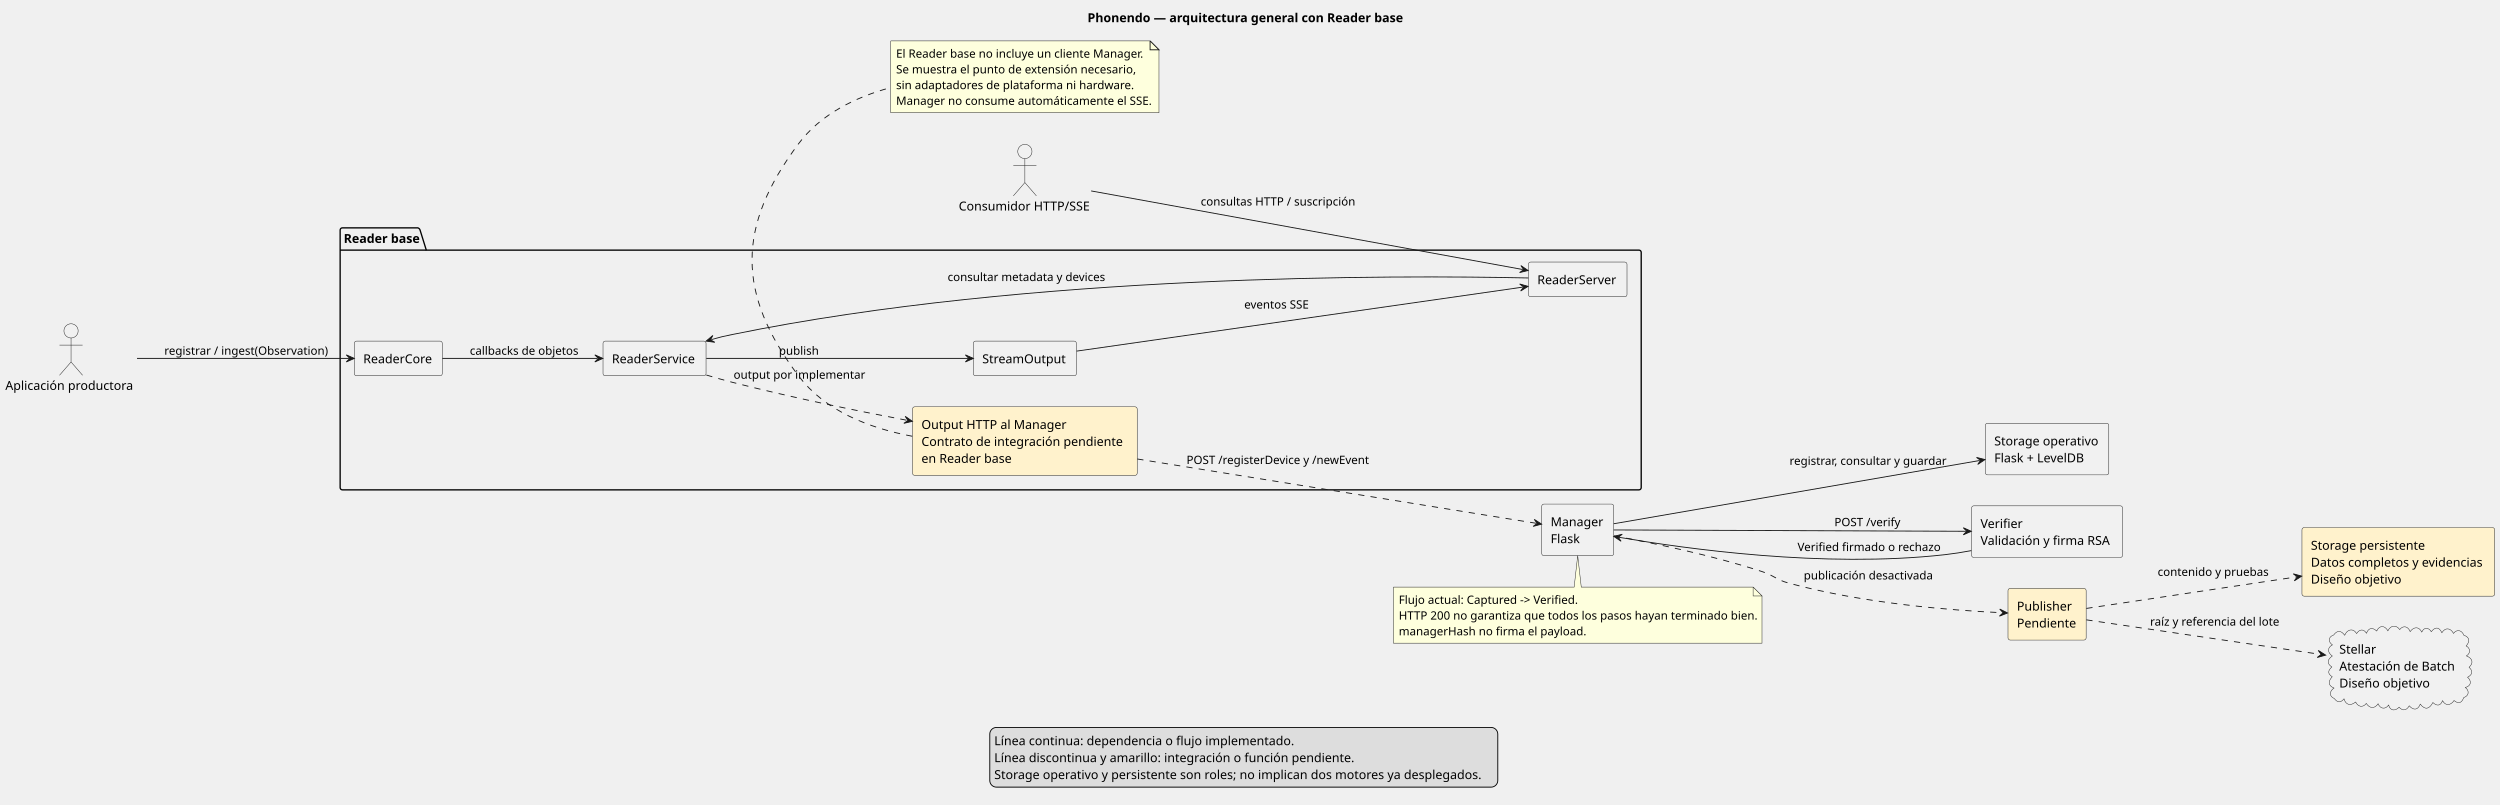
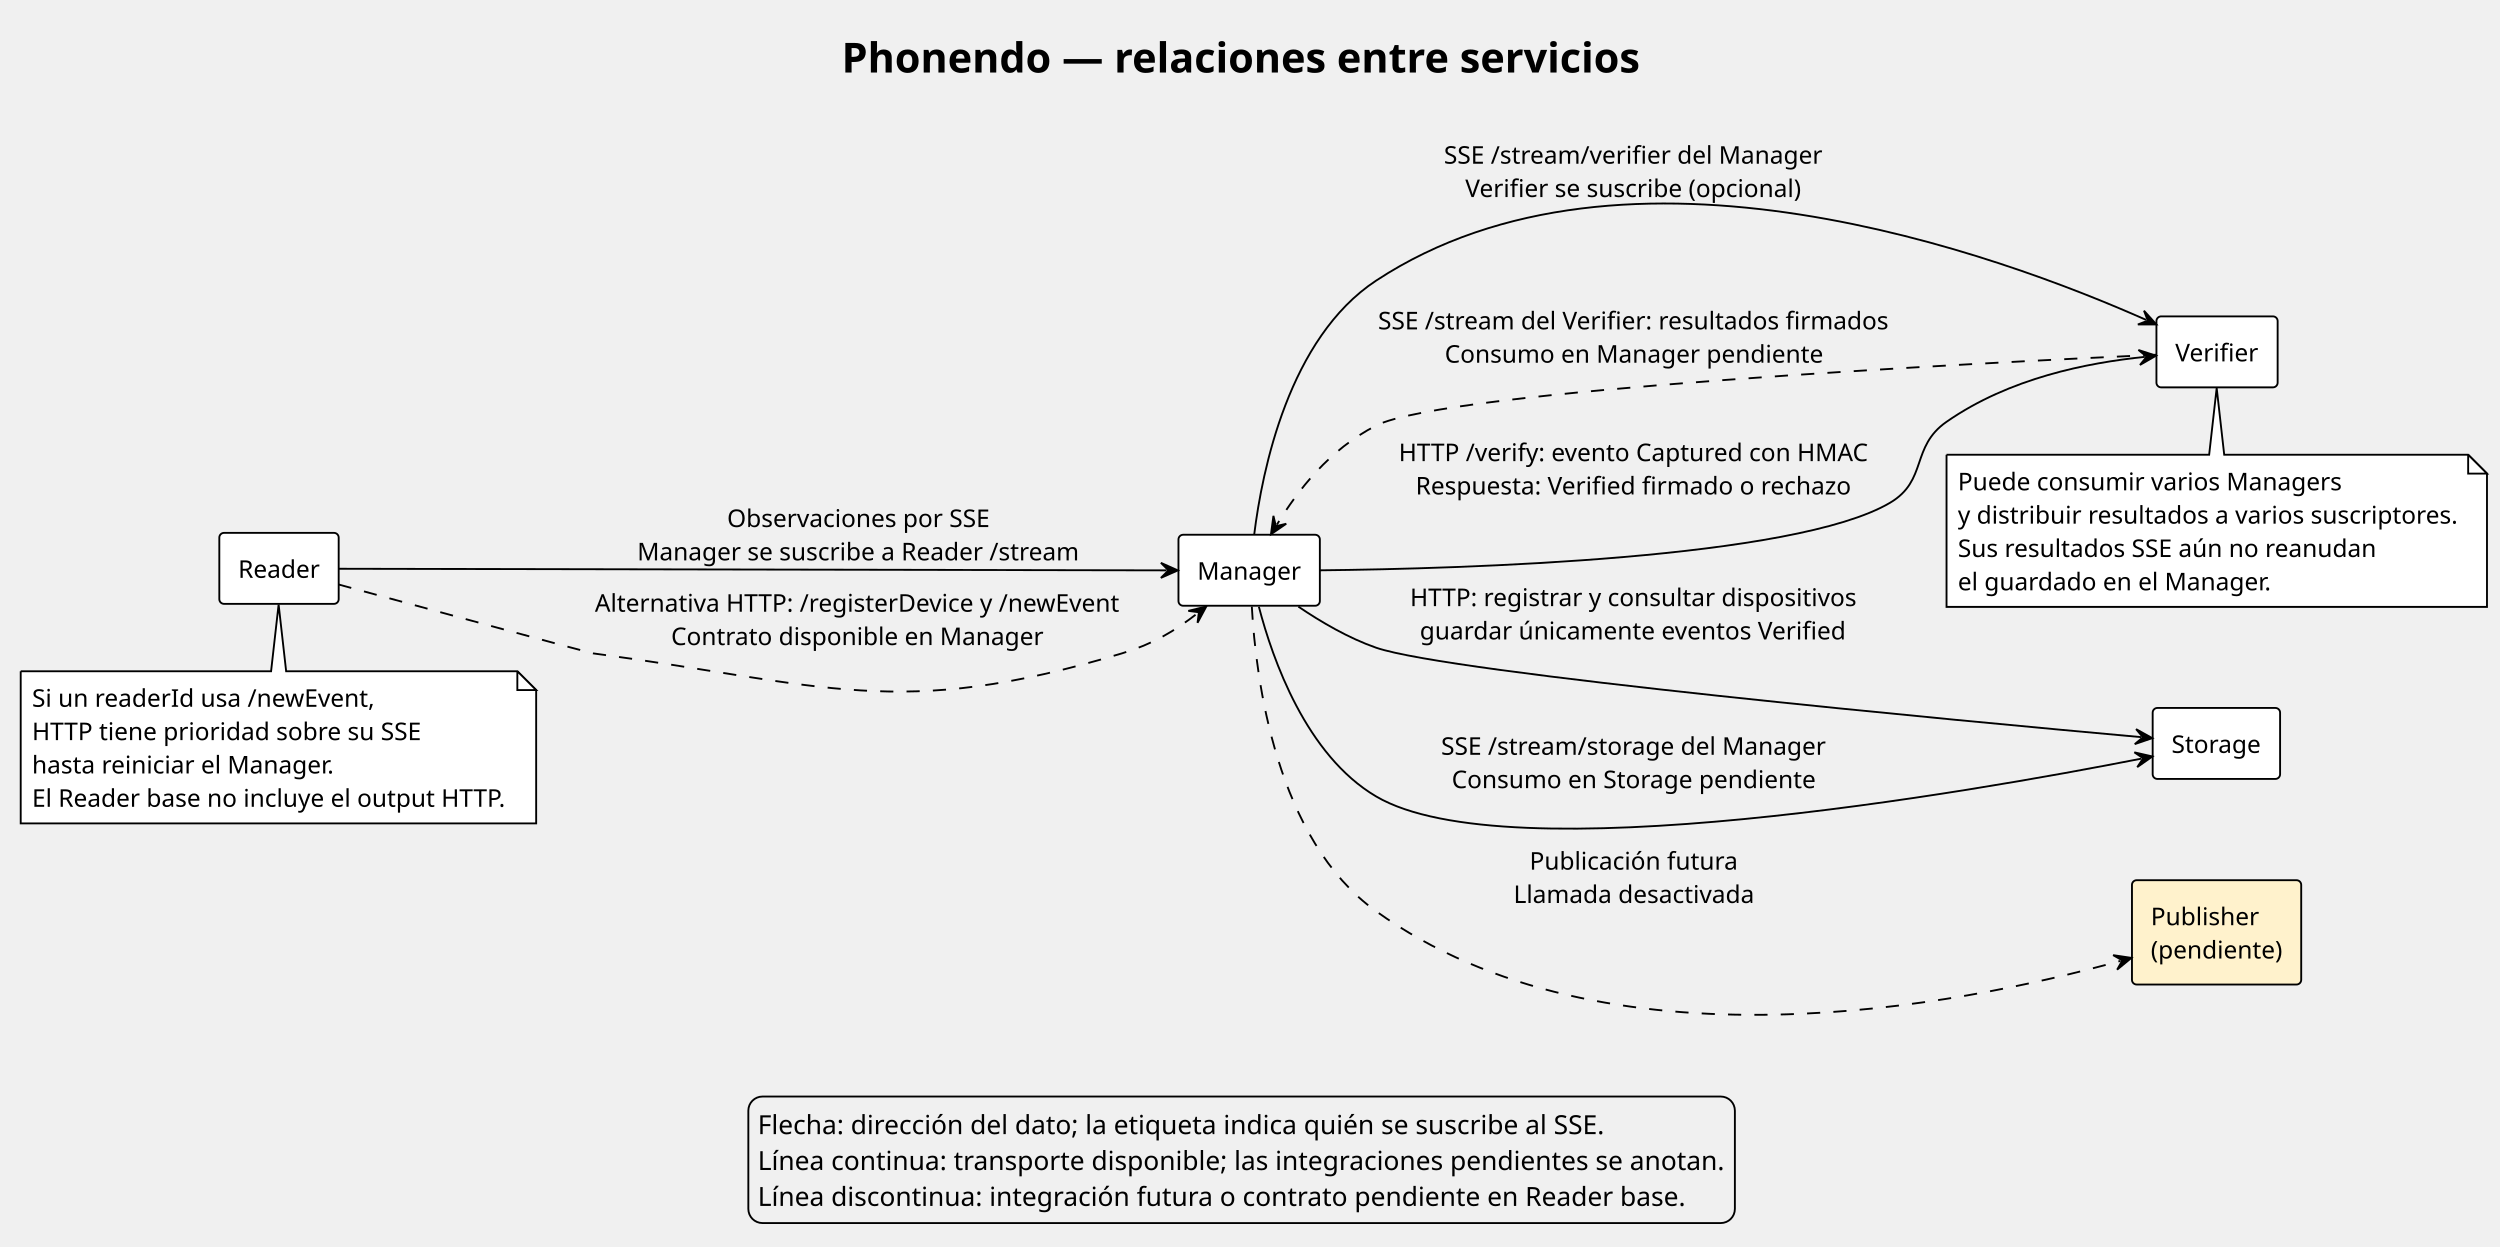
- <svg xmlns="http://www.w3.org/2000/svg" contentStyleType="text/css" height="906px" preserveAspectRatio="none" style="width:2815px;height:906px;background:#FFFFFF;" version="1.1" viewBox="0 0 2815 906" width="2815px" zoomAndPan="magnify">
+ <svg xmlns="http://www.w3.org/2000/svg" contentStyleType="text/css" data-diagram-type="DESCRIPTION" height="662px" preserveAspectRatio="none" style="width:1328px;height:662px;background:#FFFFFF;" version="1.1" viewBox="0 0 1328 662" width="1328px" zoomAndPan="magnify">
  <defs />
  <g>
-     <text fill="#000000" font-family="sans-serif" font-size="14" font-weight="bold" lengthAdjust="spacing" textLength="352" x="1224.5" y="24.966">Phonendo — arquitectura general con Reader base</text>
-     <g id="cluster_Reader base">
-       <path d="M385.5,256.568 L470.5,256.568 A3.75,3.75 0 0 1 473,259.068 L480,281.636 L1845.5,281.636 A2.5,2.5 0 0 1 1848,284.136 L1848,549.068 A2.5,2.5 0 0 1 1845.5,551.568 L385.5,551.568 A2.5,2.5 0 0 1 383,549.068 L383,259.068 A2.5,2.5 0 0 1 385.5,256.568 " fill="none" style="stroke:#000000;stroke-width:1.5;" />
-       <line style="stroke:#000000;stroke-width:1.5;" x1="383" x2="480" y1="281.636" y2="281.636" />
-       <text fill="#000000" font-family="sans-serif" font-size="14" font-weight="bold" lengthAdjust="spacing" textLength="84" x="387" y="273.534">Reader base</text>
+     <text fill="#000000" font-family="Verdana" font-size="22" font-weight="bold" lengthAdjust="spacing" textLength="424.953" x="447.065" y="38.518">Phonendo — relaciones entre servicios</text>
+     <g class="entity" data-entity="R" data-source-line="8" data-uid="ent0002" id="entity_R">
+       <rect fill="#FFFFFF" height="37.706" rx="2.5" ry="2.5" style="stroke:#000000;stroke-width:1;" width="63.407" x="116.5" y="283.064" />
+       <text fill="#000000" font-family="Verdana" font-size="13" lengthAdjust="spacing" textLength="43.407" x="126.5" y="306.961">Reader</text>
    </g>
-     <g id="elem_C">
-       <rect fill="#F1F1F1" height="39.068" rx="2.5" ry="2.5" style="stroke:#181818;stroke-width:0.5;" width="99" x="399" y="384.068" />
-       <text fill="#000000" font-family="sans-serif" font-size="14" lengthAdjust="spacing" textLength="79" x="409" y="409.034">ReaderCore</text>
+     <g class="entity" data-entity="M" data-source-line="9" data-uid="ent0003" id="entity_M">
+       <rect fill="#FFFFFF" height="37.706" rx="2.5" ry="2.5" style="stroke:#000000;stroke-width:1;" width="75.107" x="626" y="284.064" />
+       <text fill="#000000" font-family="Verdana" font-size="13" lengthAdjust="spacing" textLength="55.107" x="636" y="307.961">Manager</text>
    </g>
-     <g id="elem_S">
-       <rect fill="#F1F1F1" height="39.068" rx="2.5" ry="2.5" style="stroke:#181818;stroke-width:0.5;" width="116" x="679" y="384.068" />
-       <text fill="#000000" font-family="sans-serif" font-size="14" lengthAdjust="spacing" textLength="96" x="689" y="409.034">ReaderService</text>
+     <g class="entity" data-entity="V" data-source-line="10" data-uid="ent0004" id="entity_V">
+       <rect fill="#FFFFFF" height="37.706" rx="2.5" ry="2.5" style="stroke:#000000;stroke-width:1;" width="64.382" x="1145.5" y="168.064" />
+       <text fill="#000000" font-family="Verdana" font-size="13" lengthAdjust="spacing" textLength="44.382" x="1155.5" y="191.961">Verifier</text>
    </g>
-     <g id="elem_H">
-       <rect fill="#F1F1F1" height="39.068" rx="2.5" ry="2.5" style="stroke:#181818;stroke-width:0.5;" width="111" x="1721" y="295.068" />
-       <text fill="#000000" font-family="sans-serif" font-size="14" lengthAdjust="spacing" textLength="91" x="1731" y="320.034">ReaderServer</text>
+     <g class="entity" data-entity="S" data-source-line="11" data-uid="ent0005" id="entity_S">
+       <rect fill="#FFFFFF" height="37.706" rx="2.5" ry="2.5" style="stroke:#000000;stroke-width:1;" width="67.684" x="1143.5" y="376.064" />
+       <text fill="#000000" font-family="Verdana" font-size="13" lengthAdjust="spacing" textLength="47.684" x="1153.5" y="399.961">Storage</text>
    </g>
-     <g id="elem_O">
-       <rect fill="#F1F1F1" height="39.068" rx="2.5" ry="2.5" style="stroke:#181818;stroke-width:0.5;" width="116" x="1096" y="384.068" />
-       <text fill="#000000" font-family="sans-serif" font-size="14" lengthAdjust="spacing" textLength="96" x="1106" y="409.034">StreamOutput</text>
+     <g class="entity" data-entity="P" data-source-line="12" data-uid="ent0006" id="entity_P">
+       <rect fill="#FFF2CC" height="55.412" rx="2.5" ry="2.5" style="stroke:#000000;stroke-width:1;" width="89.901" x="1132.5" y="467.564" />
+       <text fill="#000000" font-family="Verdana" font-size="13" lengthAdjust="spacing" textLength="57.564" x="1142.5" y="491.461">Publisher</text>
+       <text fill="#000000" font-family="Verdana" font-size="13" lengthAdjust="spacing" textLength="69.901" x="1142.5" y="509.167">(pendiente)</text>
    </g>
-     <g id="elem_B">
-       <rect fill="#FFF2CC" height="77.204" rx="2.5" ry="2.5" style="stroke:#181818;stroke-width:0.5;" width="253" x="1027.5" y="458.068" />
-       <text fill="#000000" font-family="sans-serif" font-size="14" lengthAdjust="spacing" textLength="167" x="1037.5" y="483.034">Output HTTP al Manager</text>
-       <text fill="#000000" font-family="sans-serif" font-size="14" lengthAdjust="spacing" textLength="233" x="1037.5" y="502.102">Contrato de integración pendiente</text>
-       <text fill="#000000" font-family="sans-serif" font-size="14" lengthAdjust="spacing" textLength="105" x="1037.5" y="521.17">en Reader base</text>
+     <g class="entity" data-entity="GMN15" data-source-line="24" data-uid="ent0016" id="entity_GMN15">
+       <path d="M11,356.564 L11,437.388 A0,0 0 0 0 11,437.388 L284.811,437.388 A0,0 0 0 0 284.811,437.388 L284.811,366.564 L274.811,356.564 L152,356.564 L148,321.114 L144,356.564 L11,356.564 A0,0 0 0 0 11,356.564" fill="#FFFFFF" style="stroke:#000000;stroke-width:1;" />
+       <path d="M274.811,356.564 L274.811,366.564 L284.811,366.564 L274.811,356.564" fill="#FFFFFF" style="stroke:#000000;stroke-width:1;" />
+       <text fill="#000000" font-family="Verdana" font-size="13" lengthAdjust="spacing" textLength="182.52" x="17" y="375.461">Si un readerId usa /newEvent,</text>
+       <text fill="#000000" font-family="Verdana" font-size="13" lengthAdjust="spacing" textLength="206.739" x="17" y="393.167">HTTP tiene prioridad sobre su SSE</text>
+       <text fill="#000000" font-family="Verdana" font-size="13" lengthAdjust="spacing" textLength="162.656" x="17" y="410.873">hasta reiniciar el Manager.</text>
+       <text fill="#000000" font-family="Verdana" font-size="13" lengthAdjust="spacing" textLength="252.811" x="17" y="428.579">El Reader base no incluye el output HTTP.</text>
    </g>
-     <g id="elem_A">
-       <ellipse cx="80" cy="372.568" fill="#F1F1F1" rx="8" ry="8" style="stroke:#181818;stroke-width:0.5;" />
-       <path d="M80,380.568 L80,407.568 M67,388.568 L93,388.568 M80,407.568 L67,422.568 M80,407.568 L93,422.568 " fill="none" style="stroke:#181818;stroke-width:0.5;" />
-       <text fill="#000000" font-family="sans-serif" font-size="14" lengthAdjust="spacing" textLength="148" x="6" y="439.034">Aplicación productora</text>
+     <g class="entity" data-entity="GMN18" data-source-line="31" data-uid="ent0019" id="entity_GMN18">
+       <path d="M1034,241.564 L1034,322.388 A0,0 0 0 0 1034,322.388 L1321.084,322.388 A0,0 0 0 0 1321.084,322.388 L1321.084,251.564 L1311.084,241.564 L1181.5,241.564 L1177.5,206.114 L1173.5,241.564 L1034,241.564 A0,0 0 0 0 1034,241.564" fill="#FFFFFF" style="stroke:#000000;stroke-width:1;" />
+       <path d="M1311.084,241.564 L1311.084,251.564 L1321.084,251.564 L1311.084,241.564" fill="#FFFFFF" style="stroke:#000000;stroke-width:1;" />
+       <text fill="#000000" font-family="Verdana" font-size="13" lengthAdjust="spacing" textLength="204.022" x="1040" y="260.461">Puede consumir varios Managers</text>
+       <text fill="#000000" font-family="Verdana" font-size="13" lengthAdjust="spacing" textLength="266.084" x="1040" y="278.167">y distribuir resultados a varios suscriptores.</text>
+       <text fill="#000000" font-family="Verdana" font-size="13" lengthAdjust="spacing" textLength="222.833" x="1040" y="295.873">Sus resultados SSE aún no reanudan</text>
+       <text fill="#000000" font-family="Verdana" font-size="13" lengthAdjust="spacing" textLength="168.688" x="1040" y="313.579">el guardado en el Manager.</text>
    </g>
-     <g id="elem_U">
-       <ellipse cx="1154" cy="170.568" fill="#F1F1F1" rx="8" ry="8" style="stroke:#181818;stroke-width:0.5;" />
-       <path d="M1154,178.568 L1154,205.568 M1141,186.568 L1167,186.568 M1154,205.568 L1141,220.568 M1154,205.568 L1167,220.568 " fill="none" style="stroke:#181818;stroke-width:0.5;" />
-       <text fill="#000000" font-family="sans-serif" font-size="14" lengthAdjust="spacing" textLength="149" x="1079.5" y="237.034">Consumidor HTTP/SSE</text>
+     <g class="link" data-entity-1="R" data-entity-2="M" data-source-line="14" data-uid="lnk7" id="link_R_M">
+       <path d="M179.58,302.124 C268.86,302.294 522.92,302.792 619.67,302.982" fill="none" id="R-to-M" style="stroke:#000000;stroke-width:1;" />
+       <polygon fill="#000000" points="625.67,302.994,616.678,298.976,620.67,302.984,616.662,306.976,625.67,302.994" style="stroke:#000000;stroke-width:1;" />
+       <text fill="#000000" font-family="Verdana" font-size="13" lengthAdjust="spacing" textLength="139.516" x="386.216" y="279.961">Observaciones por SSE</text>
+       <text fill="#000000" font-family="Verdana" font-size="13" lengthAdjust="spacing" textLength="234.949" x="338.5" y="297.667">Manager se suscribe a Reader /stream</text>
    </g>
-     <g id="elem_M">
-       <rect fill="#F1F1F1" height="58.136" rx="2.5" ry="2.5" style="stroke:#181818;stroke-width:0.5;" width="81" x="1736" y="567.568" />
-       <text fill="#000000" font-family="sans-serif" font-size="14" lengthAdjust="spacing" textLength="61" x="1746" y="592.534">Manager</text>
-       <text fill="#000000" font-family="sans-serif" font-size="14" lengthAdjust="spacing" textLength="33" x="1746" y="611.602">Flask</text>
+     <g class="link" data-entity-1="R" data-entity-2="M" data-source-line="15" data-uid="lnk8" id="link_R_M">
+       <path d="M179.83,310.474 C227.36,323.434 313.29,346.834 315,347.064 C438.8,363.544 476.41,383.044 596,347.064 C612.44,342.114 623.807,335.319 636.057,325.829" fill="none" id="R-to-M-1" style="stroke:#000000;stroke-width:1;stroke-dasharray:7.0,7.0;" />
+       <polygon fill="#000000" points="640.8,322.154,631.236,324.504,636.847,325.216,636.135,330.828,640.8,322.154" style="stroke:#000000;stroke-width:1;" />
+       <text fill="#000000" font-family="Verdana" font-size="13" lengthAdjust="spacing" textLength="279.084" x="316" y="324.961">Alternativa HTTP: /registerDevice y /newEvent</text>
+       <text fill="#000000" font-family="Verdana" font-size="13" lengthAdjust="spacing" textLength="198.146" x="356.469" y="342.667">Contrato disponible en Manager</text>
    </g>
-     <g id="elem_DB">
-       <rect fill="#F1F1F1" height="58.136" rx="2.5" ry="2.5" style="stroke:#181818;stroke-width:0.5;" width="139" x="2235.5" y="476.568" />
-       <text fill="#000000" font-family="sans-serif" font-size="14" lengthAdjust="spacing" textLength="119" x="2245.5" y="501.534">Storage operativo</text>
-       <text fill="#000000" font-family="sans-serif" font-size="14" lengthAdjust="spacing" textLength="102" x="2245.5" y="520.602">Flask + LevelDB</text>
+     <g class="link" data-entity-1="M" data-entity-2="V" data-source-line="16" data-uid="lnk9" id="link_M_V">
+       <path d="M701.1,302.954 C778.02,302.124 953.48,296.914 1004,267.064 C1024.06,255.214 1014.87,237.374 1034,224.064 C1067.47,200.784 1108.582,192.765 1139.322,189.565" fill="none" id="M-to-V" style="stroke:#000000;stroke-width:1;" />
+       <polygon fill="#000000" points="1145.29,188.944,1135.924,185.898,1140.317,189.462,1136.753,193.855,1145.29,188.944" style="stroke:#000000;stroke-width:1;" />
+       <text fill="#000000" font-family="Verdana" font-size="13" lengthAdjust="spacing" textLength="249.808" x="743" y="244.961">HTTP /verify: evento Captured con HMAC</text>
+       <text fill="#000000" font-family="Verdana" font-size="13" lengthAdjust="spacing" textLength="231.842" x="751.983" y="262.667">Respuesta: Verified firmado o rechazo</text>
    </g>
-     <g id="elem_V">
-       <rect fill="#F1F1F1" height="58.136" rx="2.5" ry="2.5" style="stroke:#181818;stroke-width:0.5;" width="170" x="2220" y="569.568" />
-       <text fill="#000000" font-family="sans-serif" font-size="14" lengthAdjust="spacing" textLength="49" x="2230" y="594.534">Verifier</text>
-       <text fill="#000000" font-family="sans-serif" font-size="14" lengthAdjust="spacing" textLength="150" x="2230" y="613.602">Validación y firma RSA</text>
+     <g class="link" data-entity-1="M" data-entity-2="V" data-source-line="17" data-uid="lnk10" id="link_M_V">
+       <path d="M666.23,283.964 C670.45,249.934 684.64,179.544 731,149.064 C863.48,61.964 1062.666,135.611 1140.005,169.921" fill="none" id="M-to-V-1" style="stroke:#000000;stroke-width:1;" />
+       <polygon fill="#000000" points="1145.49,172.354,1138.885,165.048,1140.92,170.327,1135.641,172.361,1145.49,172.354" style="stroke:#000000;stroke-width:1;" />
+       <text fill="#000000" font-family="Verdana" font-size="13" lengthAdjust="spacing" textLength="201.357" x="767" y="86.961">SSE /stream/verifier del Manager</text>
+       <text fill="#000000" font-family="Verdana" font-size="13" lengthAdjust="spacing" textLength="178.659" x="778.349" y="104.667">Verifier se suscribe (opcional)</text>
    </g>
-     <g id="elem_P">
-       <rect fill="#FFF2CC" height="58.136" rx="2.5" ry="2.5" style="stroke:#181818;stroke-width:0.5;" width="88" x="2261" y="662.568" />
-       <text fill="#000000" font-family="sans-serif" font-size="14" lengthAdjust="spacing" textLength="64" x="2271" y="687.534">Publisher</text>
-       <text fill="#000000" font-family="sans-serif" font-size="14" lengthAdjust="spacing" textLength="68" x="2271" y="706.602">Pendiente</text>
+     <g class="link" data-entity-1="V" data-entity-2="M" data-source-line="18" data-uid="lnk11" id="link_V_M">
+       <path d="M1145.46,188.434 C1050.44,192.804 767.72,207.274 731,226.064 C706,238.854 689.542,260.352 678.282,278.672" fill="none" id="V-to-M" style="stroke:#000000;stroke-width:1;stroke-dasharray:7.0,7.0;" />
+       <polygon fill="#000000" points="675.14,283.784,683.26,278.211,677.758,279.524,676.445,274.022,675.14,283.784" style="stroke:#000000;stroke-width:1;" />
+       <text fill="#000000" font-family="Verdana" font-size="13" lengthAdjust="spacing" textLength="271.973" x="732" y="174.961">SSE /stream del Verifier: resultados firmados</text>
+       <text fill="#000000" font-family="Verdana" font-size="13" lengthAdjust="spacing" textLength="201.11" x="767.432" y="192.667">Consumo en Manager pendiente</text>
    </g>
-     <g id="elem_PS">
-       <rect fill="#FFF2CC" height="77.204" rx="2.5" ry="2.5" style="stroke:#181818;stroke-width:0.5;" width="217" x="2592" y="594.068" />
-       <text fill="#000000" font-family="sans-serif" font-size="14" lengthAdjust="spacing" textLength="132" x="2602" y="619.034">Storage persistente</text>
-       <text fill="#000000" font-family="sans-serif" font-size="14" lengthAdjust="spacing" textLength="197" x="2602" y="638.102">Datos completos y evidencias</text>
-       <text fill="#000000" font-family="sans-serif" font-size="14" lengthAdjust="spacing" textLength="103" x="2602" y="657.17">Diseño objetivo</text>
+     <g class="link" data-entity-1="M" data-entity-2="S" data-source-line="19" data-uid="lnk12" id="link_M_S">
+       <path d="M689.7,322.244 C701.6,330.324 716.39,339.004 731,344.064 C769.76,357.484 1040.654,382.834 1137.324,391.565" fill="none" id="M-to-S" style="stroke:#000000;stroke-width:1;" />
+       <polygon fill="#000000" points="1143.3,392.104,1134.696,387.311,1138.32,391.654,1133.977,395.278,1143.3,392.104" style="stroke:#000000;stroke-width:1;" />
+       <text fill="#000000" font-family="Verdana" font-size="13" lengthAdjust="spacing" textLength="237.458" x="749" y="321.961">HTTP: registrar y consultar dispositivos</text>
+       <text fill="#000000" font-family="Verdana" font-size="13" lengthAdjust="spacing" textLength="227.084" x="754.187" y="339.667">guardar únicamente eventos Verified</text>
    </g>
-     <g id="elem_ST">
-       <path d="M2627.693,715.014 C2631.804,709.284 2636.259,709.955 2640.128,715.287 C2642.75,709.007 2649.072,706.601 2653.6,713.311 C2656.752,708.566 2661.238,707.724 2664.656,713.018 C2667.016,706.77 2671.489,706.173 2676.146,710.53 C2679.306,703.686 2685.338,704.15 2688.758,710.276 C2691.934,704.127 2697.635,703.07 2702.087,708.85 C2706.286,703.542 2711.749,705.602 2713.83,711.143 C2717.891,705.818 2723.359,704.946 2726.934,711.671 C2729.497,705.943 2734.616,706.35 2737.6,711.247 C2742.185,705.744 2746.194,705.562 2749.554,712.43 C2753.551,706.064 2759.368,707.072 2762.656,713.176 C2766.54,708.112 2772.184,709.644 2774.21,715.198 C2781.242,717.687 2781.222,722.303 2776.924,727.328 C2781.974,730.038 2781.92,735.575 2777.229,738.549 C2783.58,741.138 2785.939,745.997 2780.197,751.382 C2784.911,755.711 2783.937,759.748 2778.527,762.567 C2783.297,766.928 2782.608,772.246 2776.013,774.139 C2780.764,777.811 2780.14,783.486 2774.204,785.449 C2771.898,791.298 2768.704,793.241 2763.25,788.802 C2759.829,794.042 2753.861,795.521 2750.286,788.972 C2748.038,795.167 2743.665,795.15 2739.443,791.052 C2735.5,798.197 2731.008,800.058 2725.216,792.889 C2722.354,799.918 2717.511,800 2712.806,794.752 C2709.868,799.843 2705.659,801.113 2701.371,796.311 C2697.354,800.666 2691.302,800.892 2689.614,793.898 C2685.729,799.16 2680.275,798.321 2677.724,792.47 C2673.63,798.502 2668.195,797.673 2664.432,792.091 C2660.374,797.298 2655.103,795.763 2652.453,790.482 C2646.955,794.868 2641.593,794.32 2639.329,786.89 C2635.392,791.628 2632.082,791.281 2628.425,786.568 C2621.893,783.67 2623.279,777.991 2628.076,774.758 C2620.847,771.616 2621.592,767.022 2626.079,762.04 C2620.483,758.406 2621.344,755.022 2625.644,750.998 C2619.37,746.779 2620.911,742.401 2626.167,738.671 C2621.171,735.133 2619.847,729.594 2626.259,726.139 C2621.191,722.564 2621.538,717.142 2627.693,715.014 " fill="#F1F1F1" style="stroke:#181818;stroke-width:0.5;" />
-       <text fill="#000000" font-family="sans-serif" font-size="14" lengthAdjust="spacing" textLength="43" x="2634" y="736.034">Stellar</text>
-       <text fill="#000000" font-family="sans-serif" font-size="14" lengthAdjust="spacing" textLength="133" x="2634" y="755.102">Atestación de Batch</text>
-       <text fill="#000000" font-family="sans-serif" font-size="14" lengthAdjust="spacing" textLength="103" x="2634" y="774.17">Diseño objetivo</text>
+     <g class="link" data-entity-1="M" data-entity-2="S" data-source-line="20" data-uid="lnk13" id="link_M_S">
+       <path d="M668.71,322.294 C675.99,350.254 693.86,401.184 731,423.064 C800.61,464.074 1046.462,420.86 1137.482,402.99" fill="none" id="M-to-S-1" style="stroke:#000000;stroke-width:1;" />
+       <polygon fill="#000000" points="1143.37,401.834,1133.768,399.643,1138.464,402.797,1135.309,407.493,1143.37,401.834" style="stroke:#000000;stroke-width:1;" />
+       <text fill="#000000" font-family="Verdana" font-size="13" lengthAdjust="spacing" textLength="204.945" x="765.5" y="400.961">SSE /stream/storage del Manager</text>
+       <text fill="#000000" font-family="Verdana" font-size="13" lengthAdjust="spacing" textLength="193.687" x="771.129" y="418.667">Consumo en Storage pendiente</text>
    </g>
-     <g id="elem_GMN30">
-       <path d="M1003,46.068 L1003,126.892 L1305,126.892 L1305,56.068 L1295,46.068 L1003,46.068 " fill="#FEFFDD" style="stroke:#181818;stroke-width:0.5;" />
-       <path d="M1295,46.068 L1295,56.068 L1305,56.068 L1295,46.068 " fill="#FEFFDD" style="stroke:#181818;stroke-width:1.0;" />
-       <text fill="#000000" font-family="sans-serif" font-size="13" lengthAdjust="spacing" textLength="271" x="1009" y="64.965">El Reader base no incluye un cliente Manager.</text>
-       <text fill="#000000" font-family="sans-serif" font-size="13" lengthAdjust="spacing" textLength="263" x="1009" y="82.671">Se muestra el punto de extensión necesario,</text>
-       <text fill="#000000" font-family="sans-serif" font-size="13" lengthAdjust="spacing" textLength="260" x="1009" y="100.377">sin adaptadores de plataforma ni hardware.</text>
-       <text fill="#000000" font-family="sans-serif" font-size="13" lengthAdjust="spacing" textLength="281" x="1009" y="118.083">Manager no consume automáticamente el SSE.</text>
+     <g class="link" data-entity-1="M" data-entity-2="P" data-source-line="21" data-uid="lnk14" id="link_M_P">
+       <path d="M664.97,322.224 C667.07,360.484 677.8,445.944 731,484.064 C853.01,571.484 1040.158,534.326 1126.448,510.426" fill="none" id="M-to-P" style="stroke:#000000;stroke-width:1;stroke-dasharray:7.0,7.0;" />
+       <polygon fill="#000000" points="1132.23,508.824,1122.489,507.372,1127.411,510.159,1124.624,515.081,1132.23,508.824" style="stroke:#000000;stroke-width:1;" />
+       <text fill="#000000" font-family="Verdana" font-size="13" lengthAdjust="spacing" textLength="110.903" x="812.495" y="461.961">Publicación futura</text>
+       <text fill="#000000" font-family="Verdana" font-size="13" lengthAdjust="spacing" textLength="127.894" x="804" y="479.667">Llamada desactivada</text>
    </g>
-     <g id="elem_GMN33">
-       <path d="M1569,661.068 L1569,724.186 A0,0 0 0 0 1569,724.186 L1984,724.186 A0,0 0 0 0 1984,724.186 L1984,671.068 L1974,661.068 L1780.5,661.068 L1776.5,625.628 L1772.5,661.068 L1569,661.068 A0,0 0 0 0 1569,661.068 " fill="#FEFFDD" style="stroke:#181818;stroke-width:0.5;" />
-       <path d="M1974,661.068 L1974,671.068 L1984,671.068 L1974,661.068 " fill="#FEFFDD" style="stroke:#181818;stroke-width:0.5;" />
-       <text fill="#000000" font-family="sans-serif" font-size="13" lengthAdjust="spacing" textLength="195" x="1575" y="679.965">Flujo actual: Captured -&gt; Verified.</text>
-       <text fill="#000000" font-family="sans-serif" font-size="13" lengthAdjust="spacing" textLength="394" x="1575" y="697.671">HTTP 200 no garantiza que todos los pasos hayan terminado bien.</text>
-       <text fill="#000000" font-family="sans-serif" font-size="13" lengthAdjust="spacing" textLength="205" x="1575" y="715.377">managerHash no firma el payload.</text>
-     </g>
-     <g id="link_A_C">
-       <path d="M154.29,403.568 C226.98,403.568 330.31,403.568 392.9,403.568 " fill="none" id="A-to-C" style="stroke:#181818;stroke-width:1.0;" />
-       <polygon fill="#181818" points="398.9,403.568,389.9,399.568,393.9,403.568,389.9,407.568,398.9,403.568" style="stroke:#181818;stroke-width:1.0;" />
-       <text fill="#000000" font-family="sans-serif" font-size="13" lengthAdjust="spacing" textLength="181" x="185" y="399.465">registrar / ingest(Observation)</text>
-     </g>
-     <g id="link_C_S">
-       <path d="M498.1,403.568 C548.07,403.568 619.85,403.568 672.77,403.568 " fill="none" id="C-to-S" style="stroke:#181818;stroke-width:1.0;" />
-       <polygon fill="#181818" points="678.77,403.568,669.77,399.568,673.77,403.568,669.77,407.568,678.77,403.568" style="stroke:#181818;stroke-width:1.0;" />
-       <text fill="#000000" font-family="sans-serif" font-size="13" lengthAdjust="spacing" textLength="119" x="529" y="399.465">callbacks de objetos</text>
-     </g>
-     <g id="link_S_O">
-       <path d="M795.27,403.568 C874.54,403.568 1010.85,403.568 1089.99,403.568 " fill="none" id="S-to-O" style="stroke:#181818;stroke-width:1.0;" />
-       <polygon fill="#181818" points="1095.99,403.568,1086.99,399.568,1090.99,403.568,1086.99,407.568,1095.99,403.568" style="stroke:#181818;stroke-width:1.0;" />
-       <text fill="#000000" font-family="sans-serif" font-size="13" lengthAdjust="spacing" textLength="44" x="877" y="399.465">publish</text>
-     </g>
-     <g id="link_O_H">
-       <path d="M1212.26,395.358 C1331.22,378.288 1597.781,340.06 1714.661,323.29 " fill="none" id="O-to-H" style="stroke:#181818;stroke-width:1.0;" />
-       <polygon fill="#181818" points="1720.6,322.438,1711.123,319.757,1715.651,323.148,1712.259,327.676,1720.6,322.438" style="stroke:#181818;stroke-width:1.0;" />
-       <text fill="#000000" font-family="sans-serif" font-size="13" lengthAdjust="spacing" textLength="72" x="1401" y="347.465">eventos SSE</text>
-     </g>
-     <g id="link_U_H">
-       <path d="M1228.62,214.978 C1354.62,237.918 1602.917,283.143 1714.717,303.503 " fill="none" id="U-to-H" style="stroke:#181818;stroke-width:1.0;" />
-       <polygon fill="#181818" points="1720.62,304.578,1712.482,299.03,1715.701,303.682,1711.049,306.901,1720.62,304.578" style="stroke:#181818;stroke-width:1.0;" />
-       <text fill="#000000" font-family="sans-serif" font-size="13" lengthAdjust="spacing" textLength="170" x="1352" y="231.465">consultas HTTP / suscripción</text>
-     </g>
-     <g id="link_H_S">
-       <path d="M1720.96,312.988 C1574.36,309.828 1160.2,308.178 825,376.568 C815.24,378.558 810.773,379.538 800.903,382.398 " fill="none" id="H-to-S" style="stroke:#181818;stroke-width:1.0;" />
-       <polygon fill="#181818" points="795.14,384.068,804.898,385.405,799.942,382.676,802.671,377.721,795.14,384.068" style="stroke:#181818;stroke-width:1.0;" />
-       <text fill="#000000" font-family="sans-serif" font-size="13" lengthAdjust="spacing" textLength="174" x="1067" y="316.465">consultar metadata y devices</text>
-     </g>
-     <g id="link_S_B">
-       <path d="M795.32,422.268 C805.17,425.218 815.35,428.108 825,430.568 C891.27,447.468 960.075,461.672 1021.435,473.282 " fill="none" id="S-to-B" style="stroke:#181818;stroke-width:1.0;stroke-dasharray:7.0,7.0;" />
-       <polygon fill="#181818" points="1027.33,474.398,1019.231,468.794,1022.417,473.468,1017.743,476.655,1027.33,474.398" style="stroke:#181818;stroke-width:1.0;" />
-       <text fill="#000000" font-family="sans-serif" font-size="13" lengthAdjust="spacing" textLength="146" x="826" y="426.465">output por implementar</text>
-     </g>
-     <g id="link_B_M">
-       <path d="M1280.57,516.808 C1422.57,539.688 1639.806,574.703 1729.896,589.223 " fill="none" id="B-to-M" style="stroke:#181818;stroke-width:1.0;stroke-dasharray:7.0,7.0;" />
-       <polygon fill="#181818" points="1735.82,590.178,1727.571,584.797,1730.884,589.382,1726.298,592.695,1735.82,590.178" style="stroke:#181818;stroke-width:1.0;" />
-       <text fill="#000000" font-family="sans-serif" font-size="13" lengthAdjust="spacing" textLength="202" x="1336" y="522.465">POST /registerDevice y /newEvent</text>
-     </g>
-     <g id="link_M_DB">
-       <path d="M1817.07,589.728 C1906.16,574.328 2117.438,537.81 2229.188,518.5 " fill="none" id="M-to-DB" style="stroke:#181818;stroke-width:1.0;" />
-       <polygon fill="#181818" points="2235.1,517.478,2225.55,515.069,2230.173,518.329,2226.912,522.952,2235.1,517.478" style="stroke:#181818;stroke-width:1.0;" />
-       <text fill="#000000" font-family="sans-serif" font-size="13" lengthAdjust="spacing" textLength="174" x="2015" y="523.465">registrar, consultar y guardar</text>
-     </g>
-     <g id="link_M_V">
-       <path d="M1817.07,596.718 C1902.21,597.038 2098.36,597.785 2213.65,598.225 " fill="none" id="M-to-V" style="stroke:#181818;stroke-width:1.0;" />
-       <polygon fill="#181818" points="2219.65,598.248,2210.665,594.214,2214.65,598.229,2210.635,602.213,2219.65,598.248" style="stroke:#181818;stroke-width:1.0;" />
-       <text fill="#000000" font-family="sans-serif" font-size="13" lengthAdjust="spacing" textLength="73" x="2065.5" y="592.465">POST /verify</text>
-     </g>
-     <g id="link_V_M">
-       <path d="M2219.7,620.008 C2209.74,621.878 2199.68,623.478 2190,624.568 C2053.58,639.928 1896.682,617.729 1823.052,605.009 " fill="none" id="V-to-M" style="stroke:#181818;stroke-width:1.0;" />
-       <polygon fill="#181818" points="1817.14,603.988,1825.328,609.462,1822.067,604.839,1826.69,601.578,1817.14,603.988" style="stroke:#181818;stroke-width:1.0;" />
-       <text fill="#000000" font-family="sans-serif" font-size="13" lengthAdjust="spacing" textLength="156" x="2024" y="620.465">Verified firmado o rechazo</text>
-     </g>
-     <g id="link_M_P">
-       <path d="M1817.29,603.358 C1859.32,611.048 1927.22,624.978 1984,643.568 C1997.81,648.088 1999.97,652.768 2014,656.568 C2099.42,679.708 2197.136,687.28 2254.516,689.94 " fill="none" id="M-to-P" style="stroke:#181818;stroke-width:1.0;stroke-dasharray:7.0,7.0;" />
-       <polygon fill="#181818" points="2260.51,690.218,2251.705,685.805,2255.515,689.986,2251.334,693.797,2260.51,690.218" style="stroke:#181818;stroke-width:1.0;" />
-       <text fill="#000000" font-family="sans-serif" font-size="13" lengthAdjust="spacing" textLength="142" x="2031" y="652.465">publicación desactivada</text>
-     </g>
-     <g id="link_P_PS">
-       <path d="M2349.24,685.088 C2407.14,676.408 2505.886,661.598 2585.776,649.618 " fill="none" id="P-to-PS" style="stroke:#181818;stroke-width:1.0;stroke-dasharray:7.0,7.0;" />
-       <polygon fill="#181818" points="2591.71,648.728,2582.216,646.107,2586.765,649.469,2583.403,654.018,2591.71,648.728" style="stroke:#181818;stroke-width:1.0;" />
-       <text fill="#000000" font-family="sans-serif" font-size="13" lengthAdjust="spacing" textLength="123" x="2429.5" y="648.465">contenido y pruebas</text>
-     </g>
-     <g id="link_P_ST">
-       <path d="M2349.24,697.938 C2413.92,707.478 2531.064,724.743 2612.734,736.783 " fill="none" id="P-to-ST" style="stroke:#181818;stroke-width:1.0;stroke-dasharray:7.0,7.0;" />
-       <polygon fill="#181818" points="2618.67,737.658,2610.35,732.388,2613.724,736.929,2609.183,740.303,2618.67,737.658" style="stroke:#181818;stroke-width:1.0;" />
-       <text fill="#000000" font-family="sans-serif" font-size="13" lengthAdjust="spacing" textLength="140" x="2421" y="704.465">raíz y referencia del lote</text>
-     </g>
-     <g id="link_B_GMN30">
-       <path d="M1027.19,491.208 C979.21,482.208 928.99,462.918 899,423.068 C829.25,330.378 829.59,255.008 899,162.068 C923.86,128.778 962.76,109.558 1002.76,98.638 " fill="none" id="B-GMN30" style="stroke:#181818;stroke-width:1.0;stroke-dasharray:7.0,7.0;" />
-     </g>
-     <rect fill="#DDDDDD" height="67.204" id="_legend" rx="7.5" ry="7.5" style="stroke:#000000;stroke-width:1.0;" width="572" x="1114.5" y="819.113" />
-     <text fill="#000000" font-family="sans-serif" font-size="14" lengthAdjust="spacing" textLength="347" x="1119.5" y="839.079">Línea continua: dependencia o flujo implementado.</text>
-     <text fill="#000000" font-family="sans-serif" font-size="14" lengthAdjust="spacing" textLength="418" x="1119.5" y="858.147">Línea discontinua y amarillo: integración o función pendiente.</text>
-     <text fill="#000000" font-family="sans-serif" font-size="14" lengthAdjust="spacing" textLength="562" x="1119.5" y="877.215">Storage operativo y persistente son roles; no implican dos motores ya desplegados.</text>
+     <rect fill="none" height="67.204" rx="7.5" ry="7.5" style="stroke:#000000;stroke-width:1;" width="524.05" x="397.517" y="582.484" />
+     <text fill="#000000" font-family="Verdana" font-size="14" lengthAdjust="spacing" textLength="449.958" x="402.517" y="602.45">Flecha: dirección del dato; la etiqueta indica quién se suscribe al SSE.</text>
+     <text fill="#000000" font-family="Verdana" font-size="14" lengthAdjust="spacing" textLength="514.05" x="402.517" y="621.518">Línea continua: transporte disponible; las integraciones pendientes se anotan.</text>
+     <text fill="#000000" font-family="Verdana" font-size="14" lengthAdjust="spacing" textLength="493.694" x="402.517" y="640.586">Línea discontinua: integración futura o contrato pendiente en Reader base.</text>
  </g>
</svg>
